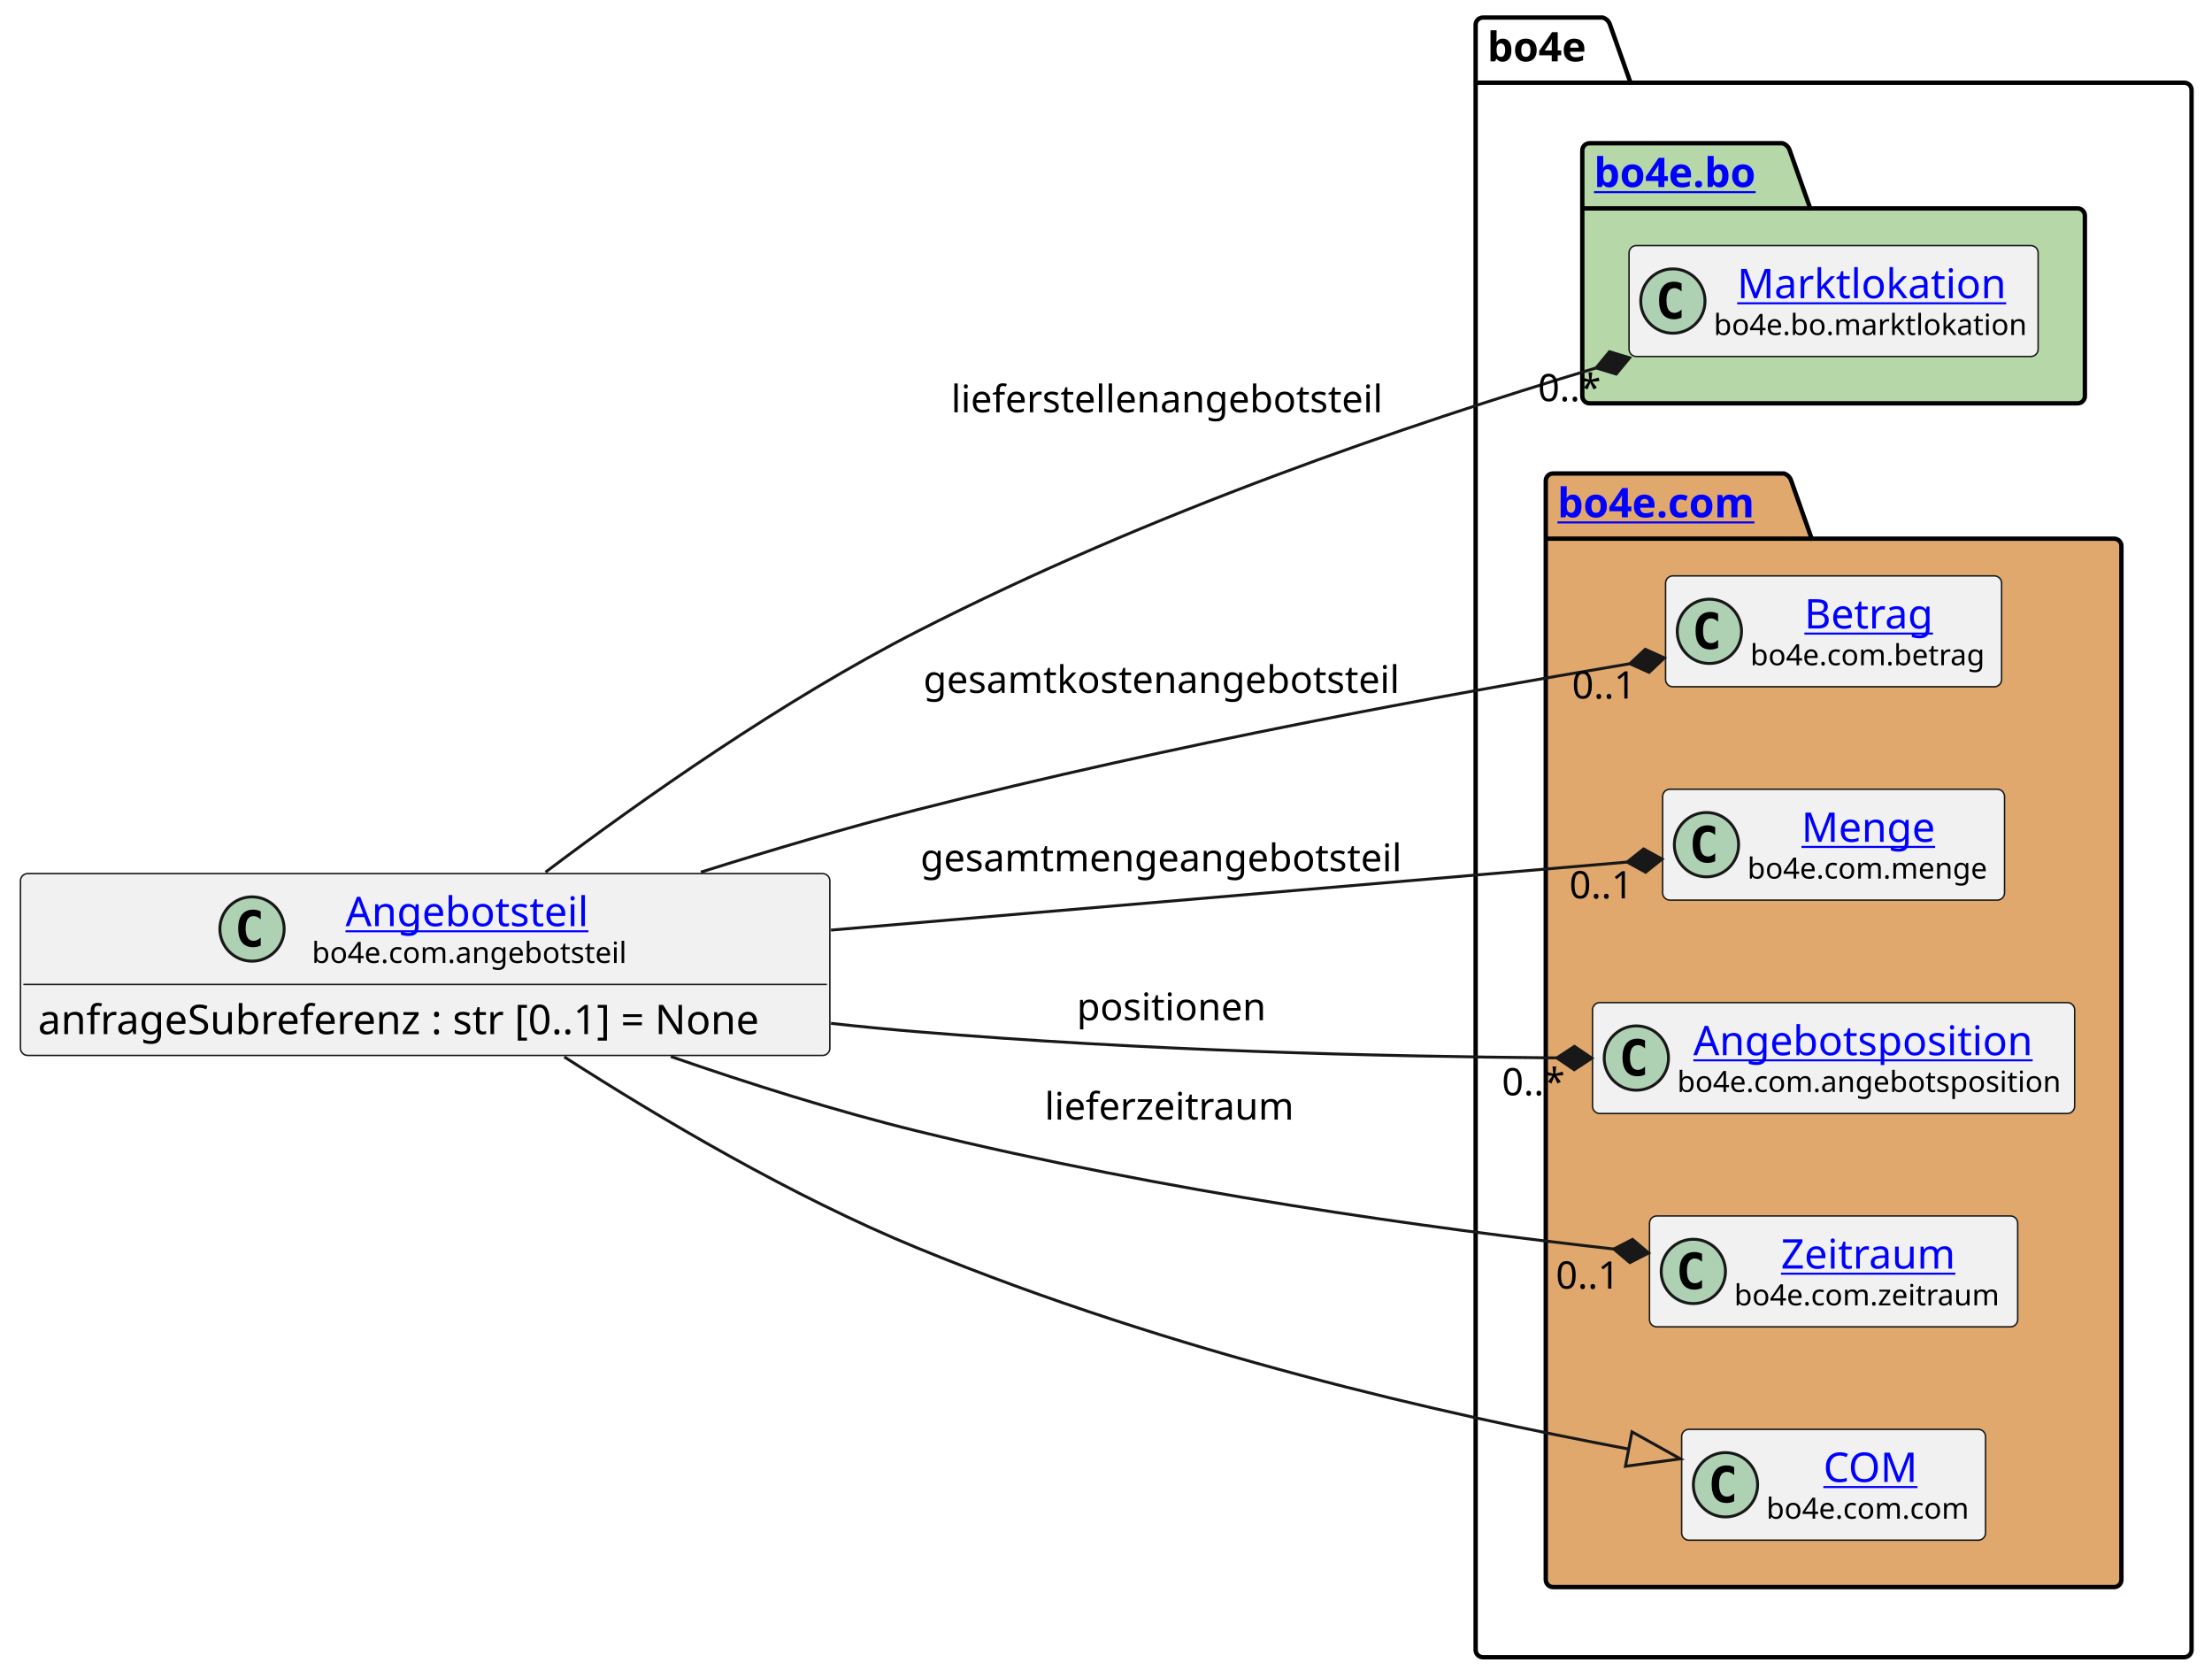
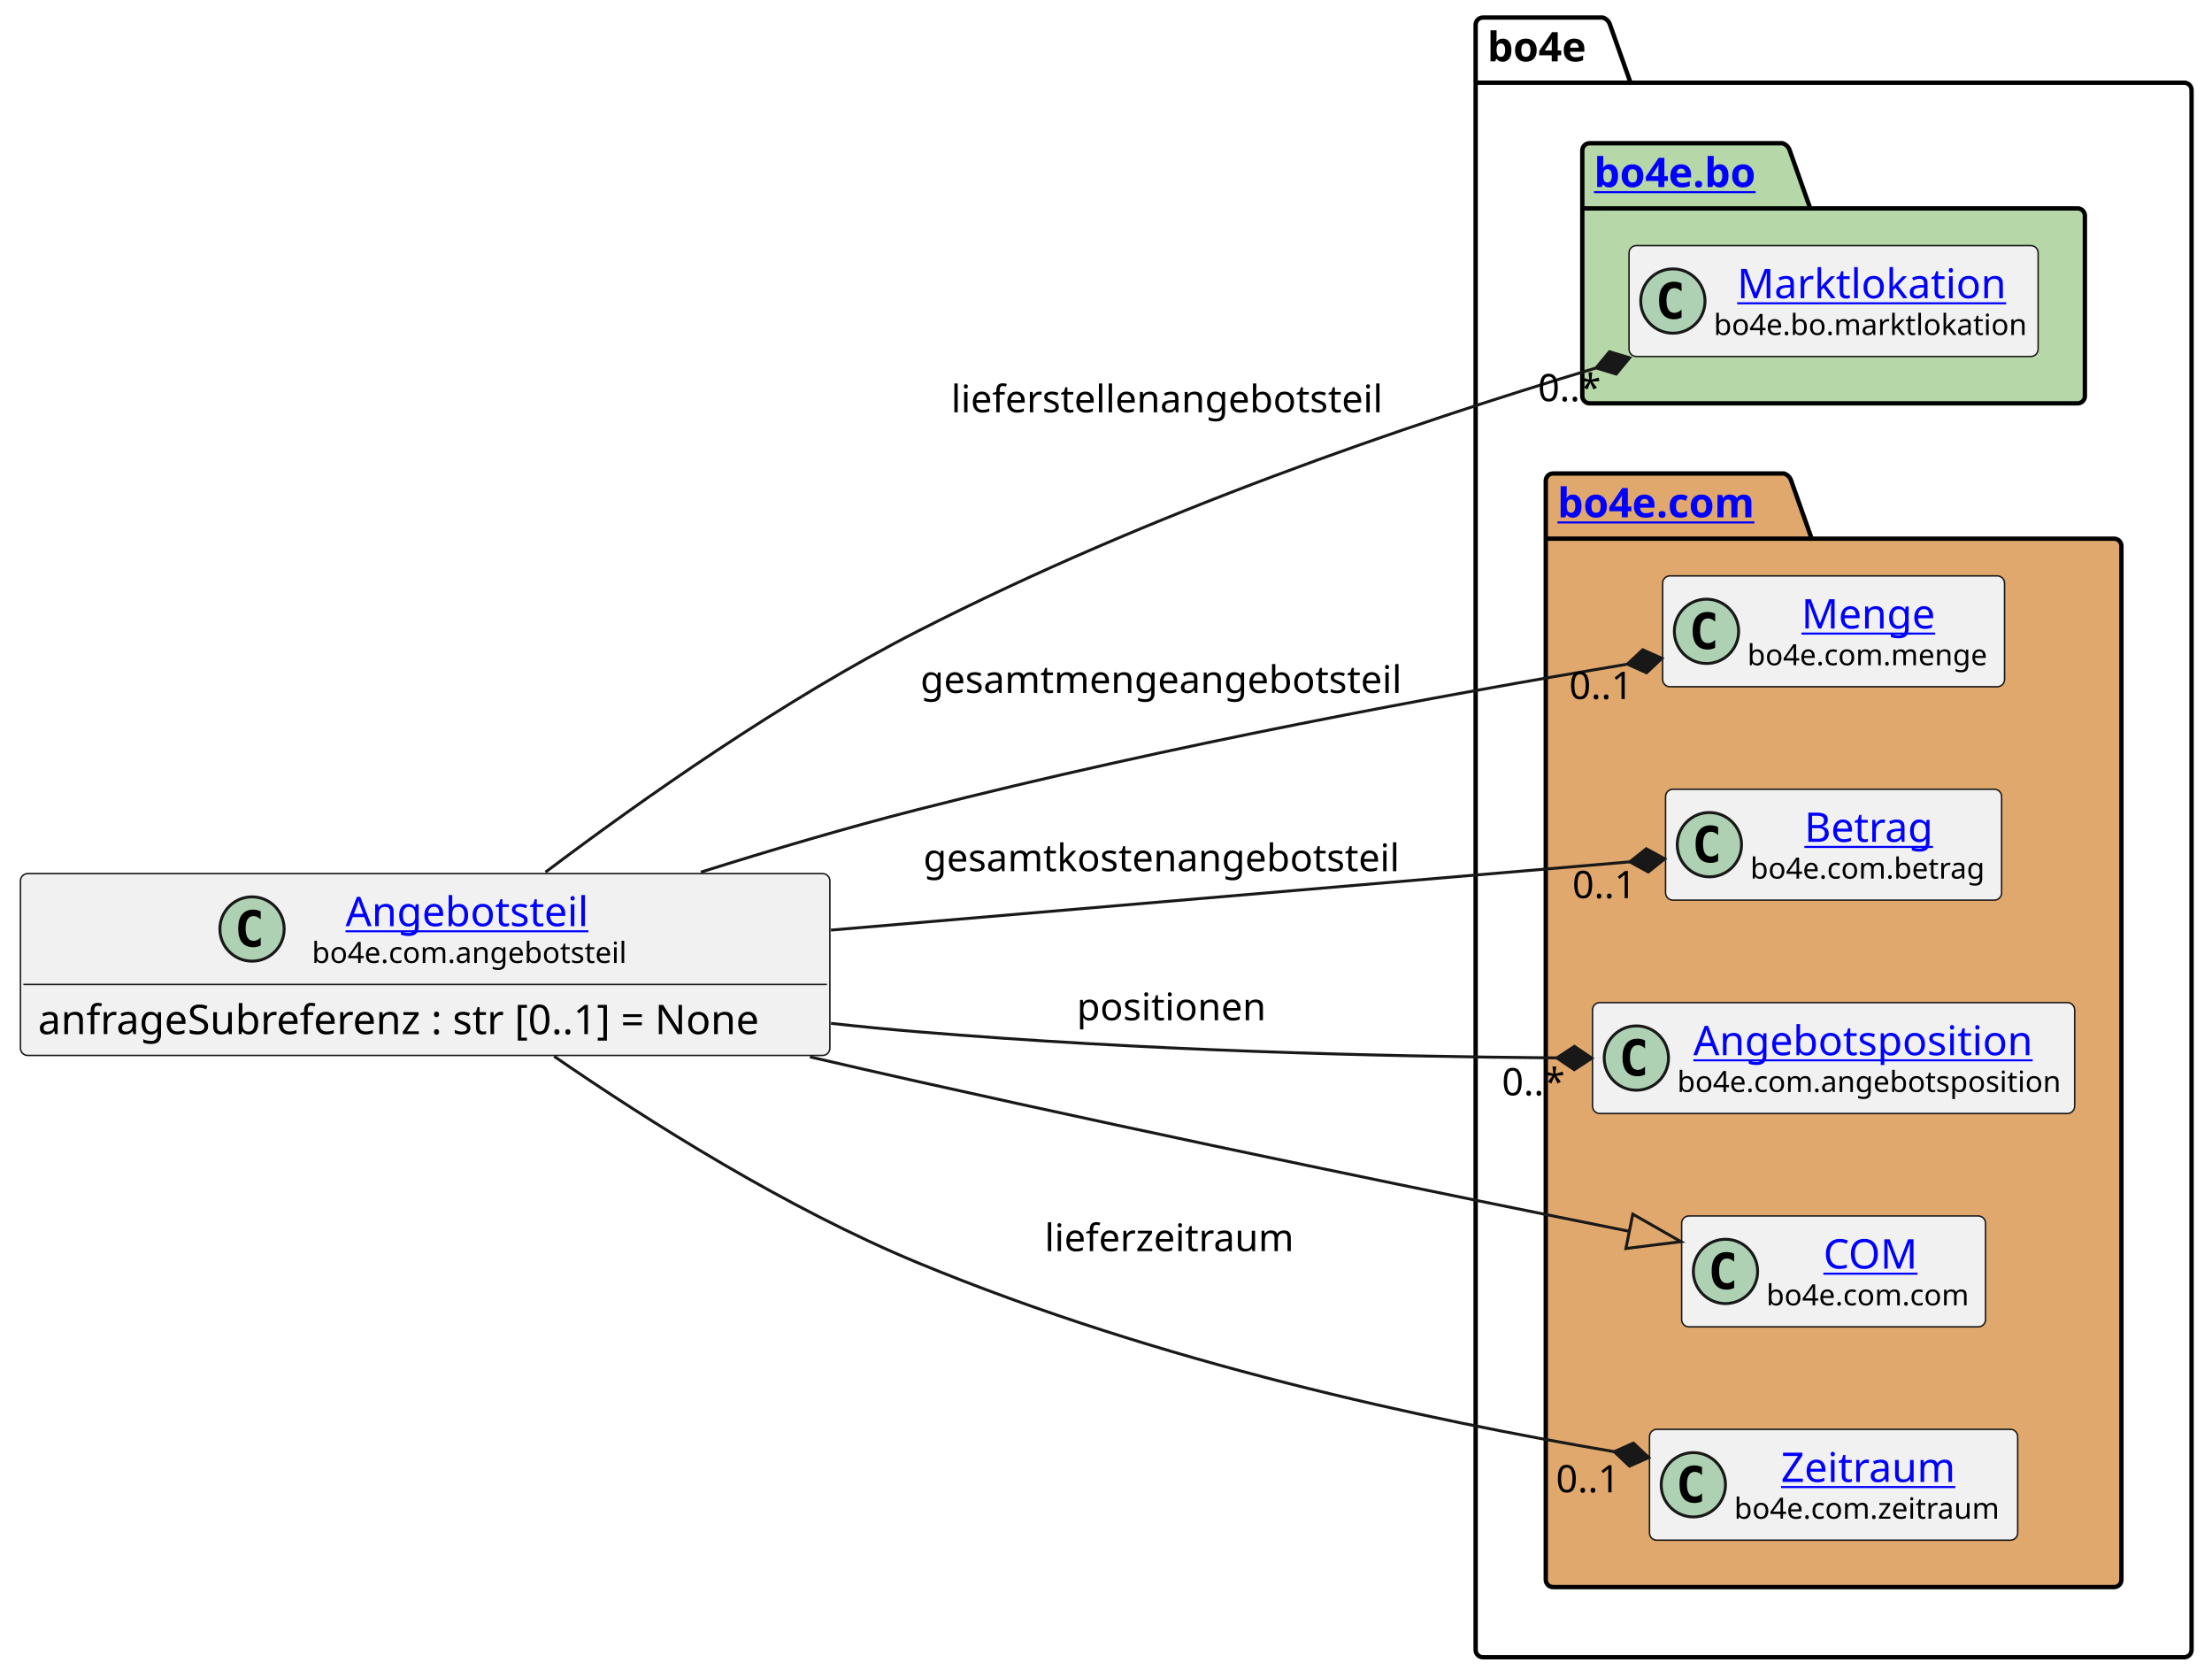
<svg xmlns="http://www.w3.org/2000/svg" xmlns:xlink="http://www.w3.org/1999/xlink" contentStyleType="text/css" height="574px" preserveAspectRatio="none" style="width:757px;height:574px;background:#FFFFFF;" version="1.1" viewBox="0 0 757 574" width="757px" zoomAndPan="magnify">
  <defs />
  <g>
    <g id="cluster_bo4e">
      <path d="M507.5,6 L548.5,6 A3.75,3.75 0 0 1 551,8.5 L558,28.297 L747.5,28.297 A2.5,2.5 0 0 1 750,30.797 L750,564.5 A2.5,2.5 0 0 1 747.5,567 L507.5,567 A2.5,2.5 0 0 1 505,564.5 L505,8.5 A2.5,2.5 0 0 1 507.5,6 " fill="none" style="stroke:#000000;stroke-width:1.5;" />
      <line style="stroke:#000000;stroke-width:1.5;" x1="505" x2="558" y1="28.297" y2="28.297" />
      <text fill="#000000" font-family="sans-serif" font-size="14" font-weight="bold" lengthAdjust="spacing" textLength="40" x="509" y="20.995">bo4e</text>
    </g>
    <g id="cluster_bo">
      <path d="M544,49 L610,49 A3.75,3.75 0 0 1 612.5,51.5 L619.5,71.297 L711,71.297 A2.5,2.5 0 0 1 713.5,73.797 L713.5,135.5 A2.5,2.5 0 0 1 711,138 L544,138 A2.5,2.5 0 0 1 541.5,135.5 L541.5,51.5 A2.5,2.5 0 0 1 544,49 " fill="#B6D7A8" style="stroke:#000000;stroke-width:1.5;" />
      <line style="stroke:#000000;stroke-width:1.5;" x1="541.5" x2="619.5" y1="71.297" y2="71.297" />
      <a href="https://bo4e.github.io/BO4E-python/latest/api/bo4e.bo.html" target="_top" title="https://bo4e.github.io/BO4E-python/latest/api/bo4e.bo.html" xlink:actuate="onRequest" xlink:href="https://bo4e.github.io/BO4E-python/latest/api/bo4e.bo.html" xlink:show="new" xlink:title="https://bo4e.github.io/BO4E-python/latest/api/bo4e.bo.html" xlink:type="simple">
        <text fill="#0000FF" font-family="sans-serif" font-size="14" font-weight="bold" lengthAdjust="spacing" text-decoration="underline" textLength="65" x="545.5" y="63.995">bo4e.bo</text>
      </a>
    </g>
    <g id="cluster_com">
      <path d="M531.5,162 L610.5,162 A3.75,3.75 0 0 1 613,164.5 L620,184.297 L723.5,184.297 A2.5,2.5 0 0 1 726,186.797 L726,540.5 A2.5,2.5 0 0 1 723.5,543 L531.5,543 A2.5,2.5 0 0 1 529,540.5 L529,164.5 A2.5,2.5 0 0 1 531.5,162 " fill="#E0A86C" style="stroke:#000000;stroke-width:1.5;" />
      <line style="stroke:#000000;stroke-width:1.5;" x1="529" x2="620" y1="184.297" y2="184.297" />
      <a href="https://bo4e.github.io/BO4E-python/latest/api/bo4e.com.html" target="_top" title="https://bo4e.github.io/BO4E-python/latest/api/bo4e.com.html" xlink:actuate="onRequest" xlink:href="https://bo4e.github.io/BO4E-python/latest/api/bo4e.com.html" xlink:show="new" xlink:title="https://bo4e.github.io/BO4E-python/latest/api/bo4e.com.html" xlink:type="simple">
        <text fill="#0000FF" font-family="sans-serif" font-size="14" font-weight="bold" lengthAdjust="spacing" text-decoration="underline" textLength="78" x="533" y="176.995">bo4e.com</text>
      </a>
    </g>
    <g id="elem_Marktlokation">
      <rect codeLine="8" fill="#F1F1F1" height="37.938" id="Marktlokation" rx="2.5" ry="2.5" style="stroke:#181818;stroke-width:0.5;" width="140" x="557.5" y="84.03" />
      <ellipse cx="572.5" cy="102.999" fill="#ADD1B2" rx="11" ry="11" style="stroke:#181818;stroke-width:1.0;" />
      <path d="M575.469,108.639 Q574.891,108.936 574.25,109.077 Q573.609,109.233 572.906,109.233 Q570.406,109.233 569.078,107.593 Q567.766,105.936 567.766,102.811 Q567.766,99.686 569.078,98.03 Q570.406,96.374 572.906,96.374 Q573.609,96.374 574.25,96.53 Q574.906,96.686 575.469,96.983 L575.469,99.702 Q574.844,99.124 574.25,98.858 Q573.656,98.577 573.031,98.577 Q571.688,98.577 571,99.655 Q570.312,100.718 570.312,102.811 Q570.312,104.905 571,105.983 Q571.688,107.046 573.031,107.046 Q573.656,107.046 574.25,106.78 Q574.844,106.499 575.469,105.921 L575.469,108.639 Z " fill="#000000" />
      <a href="https://bo4e.github.io/BO4E-python/latest/api/bo4e.bo.html#bo4e.bo.marktlokation.Marktlokation" target="_top" title="https://bo4e.github.io/BO4E-python/latest/api/bo4e.bo.html#bo4e.bo.marktlokation.Marktlokation" xlink:actuate="onRequest" xlink:href="https://bo4e.github.io/BO4E-python/latest/api/bo4e.bo.html#bo4e.bo.marktlokation.Marktlokation" xlink:show="new" xlink:title="https://bo4e.github.io/BO4E-python/latest/api/bo4e.bo.html#bo4e.bo.marktlokation.Marktlokation" xlink:type="simple">
        <text fill="#0000FF" font-family="sans-serif" font-size="14" lengthAdjust="spacing" text-decoration="underline" textLength="92" x="594.5" y="102.025">Marktlokation</text>
      </a>
      <text fill="#000000" font-family="sans-serif" font-size="10" lengthAdjust="spacing" textLength="108" x="586.5" y="114.609">bo4e.bo.marktlokation</text>
    </g>
+     <g id="elem_Menge">
+       <rect codeLine="11" fill="#F1F1F1" height="37.938" id="Menge" rx="2.5" ry="2.5" style="stroke:#181818;stroke-width:0.5;" width="117" x="569" y="197.03" />
+       <ellipse cx="584" cy="215.999" fill="#ADD1B2" rx="11" ry="11" style="stroke:#181818;stroke-width:1.0;" />
+       <path d="M586.969,221.639 Q586.391,221.936 585.75,222.077 Q585.109,222.233 584.406,222.233 Q581.906,222.233 580.578,220.593 Q579.266,218.936 579.266,215.811 Q579.266,212.686 580.578,211.03 Q581.906,209.374 584.406,209.374 Q585.109,209.374 585.75,209.53 Q586.406,209.686 586.969,209.983 L586.969,212.702 Q586.344,212.124 585.75,211.858 Q585.156,211.577 584.531,211.577 Q583.188,211.577 582.5,212.655 Q581.812,213.718 581.812,215.811 Q581.812,217.905 582.5,218.983 Q583.188,220.046 584.531,220.046 Q585.156,220.046 585.75,219.78 Q586.344,219.499 586.969,218.921 L586.969,221.639 Z " fill="#000000" />
+       <a href="https://bo4e.github.io/BO4E-python/latest/api/bo4e.com.html#bo4e.com.menge.Menge" target="_top" title="https://bo4e.github.io/BO4E-python/latest/api/bo4e.com.html#bo4e.com.menge.Menge" xlink:actuate="onRequest" xlink:href="https://bo4e.github.io/BO4E-python/latest/api/bo4e.com.html#bo4e.com.menge.Menge" xlink:show="new" xlink:title="https://bo4e.github.io/BO4E-python/latest/api/bo4e.com.html#bo4e.com.menge.Menge" xlink:type="simple">
+         <text fill="#0000FF" font-family="sans-serif" font-size="14" lengthAdjust="spacing" text-decoration="underline" textLength="48" x="616.5" y="215.025">Menge</text>
+       </a>
+       <text fill="#000000" font-family="sans-serif" font-size="10" lengthAdjust="spacing" textLength="85" x="598" y="227.609">bo4e.com.menge</text>
+     </g>
    <g id="elem_Betrag">
-       <rect codeLine="11" fill="#F1F1F1" height="37.938" id="Betrag" rx="2.5" ry="2.5" style="stroke:#181818;stroke-width:0.5;" width="115" x="570" y="197.03" />
-       <ellipse cx="585" cy="215.999" fill="#ADD1B2" rx="11" ry="11" style="stroke:#181818;stroke-width:1.0;" />
-       <path d="M587.969,221.639 Q587.391,221.936 586.75,222.077 Q586.109,222.233 585.406,222.233 Q582.906,222.233 581.578,220.593 Q580.266,218.936 580.266,215.811 Q580.266,212.686 581.578,211.03 Q582.906,209.374 585.406,209.374 Q586.109,209.374 586.75,209.53 Q587.406,209.686 587.969,209.983 L587.969,212.702 Q587.344,212.124 586.75,211.858 Q586.156,211.577 585.531,211.577 Q584.188,211.577 583.5,212.655 Q582.812,213.718 582.812,215.811 Q582.812,217.905 583.5,218.983 Q584.188,220.046 585.531,220.046 Q586.156,220.046 586.75,219.78 Q587.344,219.499 587.969,218.921 L587.969,221.639 Z " fill="#000000" />
+       <rect codeLine="12" fill="#F1F1F1" height="37.938" id="Betrag" rx="2.5" ry="2.5" style="stroke:#181818;stroke-width:0.5;" width="115" x="570" y="270.03" />
+       <ellipse cx="585" cy="288.999" fill="#ADD1B2" rx="11" ry="11" style="stroke:#181818;stroke-width:1.0;" />
+       <path d="M587.969,294.639 Q587.391,294.936 586.75,295.077 Q586.109,295.233 585.406,295.233 Q582.906,295.233 581.578,293.592 Q580.266,291.936 580.266,288.811 Q580.266,285.686 581.578,284.03 Q582.906,282.374 585.406,282.374 Q586.109,282.374 586.75,282.53 Q587.406,282.686 587.969,282.983 L587.969,285.702 Q587.344,285.124 586.75,284.858 Q586.156,284.577 585.531,284.577 Q584.188,284.577 583.5,285.655 Q582.812,286.717 582.812,288.811 Q582.812,290.905 583.5,291.983 Q584.188,293.046 585.531,293.046 Q586.156,293.046 586.75,292.78 Q587.344,292.499 587.969,291.921 L587.969,294.639 Z " fill="#000000" />
      <a href="https://bo4e.github.io/BO4E-python/latest/api/bo4e.com.html#bo4e.com.betrag.Betrag" target="_top" title="https://bo4e.github.io/BO4E-python/latest/api/bo4e.com.html#bo4e.com.betrag.Betrag" xlink:actuate="onRequest" xlink:href="https://bo4e.github.io/BO4E-python/latest/api/bo4e.com.html#bo4e.com.betrag.Betrag" xlink:show="new" xlink:title="https://bo4e.github.io/BO4E-python/latest/api/bo4e.com.html#bo4e.com.betrag.Betrag" xlink:type="simple">
-         <text fill="#0000FF" font-family="sans-serif" font-size="14" lengthAdjust="spacing" text-decoration="underline" textLength="46" x="617.5" y="215.025">Betrag</text>
+         <text fill="#0000FF" font-family="sans-serif" font-size="14" lengthAdjust="spacing" text-decoration="underline" textLength="46" x="617.5" y="288.025">Betrag</text>
      </a>
-       <text fill="#000000" font-family="sans-serif" font-size="10" lengthAdjust="spacing" textLength="83" x="599" y="227.609">bo4e.com.betrag</text>
-     </g>
-     <g id="elem_Menge">
-       <rect codeLine="12" fill="#F1F1F1" height="37.938" id="Menge" rx="2.5" ry="2.5" style="stroke:#181818;stroke-width:0.5;" width="117" x="569" y="270.03" />
-       <ellipse cx="584" cy="288.999" fill="#ADD1B2" rx="11" ry="11" style="stroke:#181818;stroke-width:1.0;" />
-       <path d="M586.969,294.639 Q586.391,294.936 585.75,295.077 Q585.109,295.233 584.406,295.233 Q581.906,295.233 580.578,293.592 Q579.266,291.936 579.266,288.811 Q579.266,285.686 580.578,284.03 Q581.906,282.374 584.406,282.374 Q585.109,282.374 585.75,282.53 Q586.406,282.686 586.969,282.983 L586.969,285.702 Q586.344,285.124 585.75,284.858 Q585.156,284.577 584.531,284.577 Q583.188,284.577 582.5,285.655 Q581.812,286.717 581.812,288.811 Q581.812,290.905 582.5,291.983 Q583.188,293.046 584.531,293.046 Q585.156,293.046 585.75,292.78 Q586.344,292.499 586.969,291.921 L586.969,294.639 Z " fill="#000000" />
-       <a href="https://bo4e.github.io/BO4E-python/latest/api/bo4e.com.html#bo4e.com.menge.Menge" target="_top" title="https://bo4e.github.io/BO4E-python/latest/api/bo4e.com.html#bo4e.com.menge.Menge" xlink:actuate="onRequest" xlink:href="https://bo4e.github.io/BO4E-python/latest/api/bo4e.com.html#bo4e.com.menge.Menge" xlink:show="new" xlink:title="https://bo4e.github.io/BO4E-python/latest/api/bo4e.com.html#bo4e.com.menge.Menge" xlink:type="simple">
-         <text fill="#0000FF" font-family="sans-serif" font-size="14" lengthAdjust="spacing" text-decoration="underline" textLength="48" x="616.5" y="288.025">Menge</text>
-       </a>
-       <text fill="#000000" font-family="sans-serif" font-size="10" lengthAdjust="spacing" textLength="85" x="598" y="300.609">bo4e.com.menge</text>
+       <text fill="#000000" font-family="sans-serif" font-size="10" lengthAdjust="spacing" textLength="83" x="599" y="300.609">bo4e.com.betrag</text>
    </g>
    <g id="elem_Angebotsposition">
      <rect codeLine="13" fill="#F1F1F1" height="37.938" id="Angebotsposition" rx="2.5" ry="2.5" style="stroke:#181818;stroke-width:0.5;" width="165" x="545" y="343.03" />
      <ellipse cx="560" cy="361.999" fill="#ADD1B2" rx="11" ry="11" style="stroke:#181818;stroke-width:1.0;" />
      <path d="M562.969,367.639 Q562.391,367.936 561.75,368.077 Q561.109,368.233 560.406,368.233 Q557.906,368.233 556.578,366.592 Q555.266,364.936 555.266,361.811 Q555.266,358.686 556.578,357.03 Q557.906,355.374 560.406,355.374 Q561.109,355.374 561.75,355.53 Q562.406,355.686 562.969,355.983 L562.969,358.702 Q562.344,358.124 561.75,357.858 Q561.156,357.577 560.531,357.577 Q559.188,357.577 558.5,358.655 Q557.812,359.717 557.812,361.811 Q557.812,363.905 558.5,364.983 Q559.188,366.046 560.531,366.046 Q561.156,366.046 561.75,365.78 Q562.344,365.499 562.969,364.921 L562.969,367.639 Z " fill="#000000" />
      <a href="https://bo4e.github.io/BO4E-python/latest/api/bo4e.com.html#bo4e.com.angebotsposition.Angebotsposition" target="_top" title="https://bo4e.github.io/BO4E-python/latest/api/bo4e.com.html#bo4e.com.angebotsposition.Angebotsposition" xlink:actuate="onRequest" xlink:href="https://bo4e.github.io/BO4E-python/latest/api/bo4e.com.html#bo4e.com.angebotsposition.Angebotsposition" xlink:show="new" xlink:title="https://bo4e.github.io/BO4E-python/latest/api/bo4e.com.html#bo4e.com.angebotsposition.Angebotsposition" xlink:type="simple">
        <text fill="#0000FF" font-family="sans-serif" font-size="14" lengthAdjust="spacing" text-decoration="underline" textLength="122" x="579.5" y="361.025">Angebotsposition</text>
      </a>
      <text fill="#000000" font-family="sans-serif" font-size="10" lengthAdjust="spacing" textLength="133" x="574" y="373.609">bo4e.com.angebotsposition</text>
    </g>
+     <g id="elem_COM">
+       <rect codeLine="14" fill="#F1F1F1" height="37.938" id="COM" rx="2.5" ry="2.5" style="stroke:#181818;stroke-width:0.5;" width="104" x="575.5" y="416.03" />
+       <ellipse cx="590.5" cy="434.999" fill="#ADD1B2" rx="11" ry="11" style="stroke:#181818;stroke-width:1.0;" />
+       <path d="M593.469,440.639 Q592.891,440.936 592.25,441.077 Q591.609,441.233 590.906,441.233 Q588.406,441.233 587.078,439.592 Q585.766,437.936 585.766,434.811 Q585.766,431.686 587.078,430.03 Q588.406,428.374 590.906,428.374 Q591.609,428.374 592.25,428.53 Q592.906,428.686 593.469,428.983 L593.469,431.702 Q592.844,431.124 592.25,430.858 Q591.656,430.577 591.031,430.577 Q589.688,430.577 589,431.655 Q588.312,432.717 588.312,434.811 Q588.312,436.905 589,437.983 Q589.688,439.046 591.031,439.046 Q591.656,439.046 592.25,438.78 Q592.844,438.499 593.469,437.921 L593.469,440.639 Z " fill="#000000" />
+       <a href="https://bo4e.github.io/BO4E-python/latest/api/bo4e.com.html#bo4e.com.com.COM" target="_top" title="https://bo4e.github.io/BO4E-python/latest/api/bo4e.com.html#bo4e.com.com.COM" xlink:actuate="onRequest" xlink:href="https://bo4e.github.io/BO4E-python/latest/api/bo4e.com.html#bo4e.com.com.COM" xlink:show="new" xlink:title="https://bo4e.github.io/BO4E-python/latest/api/bo4e.com.html#bo4e.com.com.COM" xlink:type="simple">
+         <text fill="#0000FF" font-family="sans-serif" font-size="14" lengthAdjust="spacing" text-decoration="underline" textLength="33" x="624" y="434.025">COM</text>
+       </a>
+       <text fill="#000000" font-family="sans-serif" font-size="10" lengthAdjust="spacing" textLength="72" x="604.5" y="446.609">bo4e.com.com</text>
+     </g>
    <g id="elem_Zeitraum">
-       <rect codeLine="14" fill="#F1F1F1" height="37.938" id="Zeitraum" rx="2.5" ry="2.5" style="stroke:#181818;stroke-width:0.5;" width="126" x="564.5" y="416.03" />
-       <ellipse cx="579.5" cy="434.999" fill="#ADD1B2" rx="11" ry="11" style="stroke:#181818;stroke-width:1.0;" />
-       <path d="M582.469,440.639 Q581.891,440.936 581.25,441.077 Q580.609,441.233 579.906,441.233 Q577.406,441.233 576.078,439.592 Q574.766,437.936 574.766,434.811 Q574.766,431.686 576.078,430.03 Q577.406,428.374 579.906,428.374 Q580.609,428.374 581.25,428.53 Q581.906,428.686 582.469,428.983 L582.469,431.702 Q581.844,431.124 581.25,430.858 Q580.656,430.577 580.031,430.577 Q578.688,430.577 578,431.655 Q577.312,432.717 577.312,434.811 Q577.312,436.905 578,437.983 Q578.688,439.046 580.031,439.046 Q580.656,439.046 581.25,438.78 Q581.844,438.499 582.469,437.921 L582.469,440.639 Z " fill="#000000" />
+       <rect codeLine="15" fill="#F1F1F1" height="37.938" id="Zeitraum" rx="2.5" ry="2.5" style="stroke:#181818;stroke-width:0.5;" width="126" x="564.5" y="489.03" />
+       <ellipse cx="579.5" cy="507.999" fill="#ADD1B2" rx="11" ry="11" style="stroke:#181818;stroke-width:1.0;" />
+       <path d="M582.469,513.639 Q581.891,513.936 581.25,514.077 Q580.609,514.233 579.906,514.233 Q577.406,514.233 576.078,512.592 Q574.766,510.936 574.766,507.811 Q574.766,504.686 576.078,503.03 Q577.406,501.374 579.906,501.374 Q580.609,501.374 581.25,501.53 Q581.906,501.686 582.469,501.983 L582.469,504.702 Q581.844,504.124 581.25,503.858 Q580.656,503.577 580.031,503.577 Q578.688,503.577 578,504.655 Q577.312,505.717 577.312,507.811 Q577.312,509.905 578,510.983 Q578.688,512.046 580.031,512.046 Q580.656,512.046 581.25,511.78 Q581.844,511.499 582.469,510.921 L582.469,513.639 Z " fill="#000000" />
      <a href="https://bo4e.github.io/BO4E-python/latest/api/bo4e.com.html#bo4e.com.zeitraum.Zeitraum" target="_top" title="https://bo4e.github.io/BO4E-python/latest/api/bo4e.com.html#bo4e.com.zeitraum.Zeitraum" xlink:actuate="onRequest" xlink:href="https://bo4e.github.io/BO4E-python/latest/api/bo4e.com.html#bo4e.com.zeitraum.Zeitraum" xlink:show="new" xlink:title="https://bo4e.github.io/BO4E-python/latest/api/bo4e.com.html#bo4e.com.zeitraum.Zeitraum" xlink:type="simple">
-         <text fill="#0000FF" font-family="sans-serif" font-size="14" lengthAdjust="spacing" text-decoration="underline" textLength="62" x="609.5" y="434.025">Zeitraum</text>
+         <text fill="#0000FF" font-family="sans-serif" font-size="14" lengthAdjust="spacing" text-decoration="underline" textLength="62" x="609.5" y="507.025">Zeitraum</text>
      </a>
-       <text fill="#000000" font-family="sans-serif" font-size="10" lengthAdjust="spacing" textLength="94" x="593.5" y="446.609">bo4e.com.zeitraum</text>
-     </g>
-     <g id="elem_COM">
-       <rect codeLine="15" fill="#F1F1F1" height="37.938" id="COM" rx="2.5" ry="2.5" style="stroke:#181818;stroke-width:0.5;" width="104" x="575.5" y="489.03" />
-       <ellipse cx="590.5" cy="507.999" fill="#ADD1B2" rx="11" ry="11" style="stroke:#181818;stroke-width:1.0;" />
-       <path d="M593.469,513.639 Q592.891,513.936 592.25,514.077 Q591.609,514.233 590.906,514.233 Q588.406,514.233 587.078,512.592 Q585.766,510.936 585.766,507.811 Q585.766,504.686 587.078,503.03 Q588.406,501.374 590.906,501.374 Q591.609,501.374 592.25,501.53 Q592.906,501.686 593.469,501.983 L593.469,504.702 Q592.844,504.124 592.25,503.858 Q591.656,503.577 591.031,503.577 Q589.688,503.577 589,504.655 Q588.312,505.717 588.312,507.811 Q588.312,509.905 589,510.983 Q589.688,512.046 591.031,512.046 Q591.656,512.046 592.25,511.78 Q592.844,511.499 593.469,510.921 L593.469,513.639 Z " fill="#000000" />
-       <a href="https://bo4e.github.io/BO4E-python/latest/api/bo4e.com.html#bo4e.com.com.COM" target="_top" title="https://bo4e.github.io/BO4E-python/latest/api/bo4e.com.html#bo4e.com.com.COM" xlink:actuate="onRequest" xlink:href="https://bo4e.github.io/BO4E-python/latest/api/bo4e.com.html#bo4e.com.com.COM" xlink:show="new" xlink:title="https://bo4e.github.io/BO4E-python/latest/api/bo4e.com.html#bo4e.com.com.COM" xlink:type="simple">
-         <text fill="#0000FF" font-family="sans-serif" font-size="14" lengthAdjust="spacing" text-decoration="underline" textLength="33" x="624" y="507.025">COM</text>
-       </a>
-       <text fill="#000000" font-family="sans-serif" font-size="10" lengthAdjust="spacing" textLength="72" x="604.5" y="519.609">bo4e.com.com</text>
+       <text fill="#000000" font-family="sans-serif" font-size="10" lengthAdjust="spacing" textLength="94" x="593.5" y="519.609">bo4e.com.zeitraum</text>
    </g>
    <g id="elem_Angebotsteil">
      <rect codeLine="3" fill="#F1F1F1" height="62.234" id="Angebotsteil" rx="2.5" ry="2.5" style="stroke:#181818;stroke-width:0.5;" width="277" x="7" y="298.88" />
      <ellipse cx="86.25" cy="317.849" fill="#ADD1B2" rx="11" ry="11" style="stroke:#181818;stroke-width:1.0;" />
      <path d="M89.219,323.489 Q88.641,323.786 88,323.927 Q87.359,324.083 86.656,324.083 Q84.156,324.083 82.828,322.442 Q81.516,320.786 81.516,317.661 Q81.516,314.536 82.828,312.88 Q84.156,311.224 86.656,311.224 Q87.359,311.224 88,311.38 Q88.656,311.536 89.219,311.833 L89.219,314.552 Q88.594,313.974 88,313.708 Q87.406,313.427 86.781,313.427 Q85.438,313.427 84.75,314.505 Q84.062,315.567 84.062,317.661 Q84.062,319.755 84.75,320.833 Q85.438,321.896 86.781,321.896 Q87.406,321.896 88,321.63 Q88.594,321.349 89.219,320.771 L89.219,323.489 Z " fill="#000000" />
      <a href="https://bo4e.github.io/BO4E-python/latest/api/bo4e.com.html#bo4e.com.angebotsteil.Angebotsteil" target="_top" title="https://bo4e.github.io/BO4E-python/latest/api/bo4e.com.html#bo4e.com.angebotsteil.Angebotsteil" xlink:actuate="onRequest" xlink:href="https://bo4e.github.io/BO4E-python/latest/api/bo4e.com.html#bo4e.com.angebotsteil.Angebotsteil" xlink:show="new" xlink:title="https://bo4e.github.io/BO4E-python/latest/api/bo4e.com.html#bo4e.com.angebotsteil.Angebotsteil" xlink:type="simple">
        <text fill="#0000FF" font-family="sans-serif" font-size="14" lengthAdjust="spacing" text-decoration="underline" textLength="87" x="118.25" y="316.875">Angebotsteil</text>
      </a>
      <text fill="#000000" font-family="sans-serif" font-size="10" lengthAdjust="spacing" textLength="110" x="106.75" y="329.459">bo4e.com.angebotsteil</text>
      <line style="stroke:#181818;stroke-width:0.5;" x1="8" x2="283" y1="336.817" y2="336.817" />
      <text fill="#000000" font-family="sans-serif" font-size="14" lengthAdjust="spacing" textLength="265" x="13" y="353.813">anfrageSubreferenz : str [0..1] = None</text>
    </g>
    <g id="link_Angebotsteil_COM">
-       <path codeLine="18" d="M193.11,361.61 C225.77,382.59 271.1,409.4 314,427 C402.54,463.32 494.302,483.883 557.382,495.783 " fill="none" id="Angebotsteil-to-COM" style="stroke:#181818;stroke-width:1.0;" />
-       <polygon fill="none" points="575.07,499.12,558.494,489.887,556.27,501.679,575.07,499.12" style="stroke:#181818;stroke-width:1.0;" />
+       <path codeLine="18" d="M277.17,361.6 C289.61,364.49 302.04,367.33 314,370 C405.8,390.5 495.611,408.864 557.601,421.284 " fill="none" id="Angebotsteil-to-COM" style="stroke:#181818;stroke-width:1.0;" />
+       <polygon fill="none" points="575.25,424.82,558.779,415.401,556.422,427.167,575.25,424.82" style="stroke:#181818;stroke-width:1.0;" />
    </g>
    <g id="link_Angebotsteil_Angebotsposition">
      <path codeLine="19" d="M284.39,350.13 C294.4,351.23 304.35,352.2 314,353 C392.16,359.47 469.65,361.407 532.78,361.947 " fill="none" id="Angebotsteil-to-Angebotsposition" style="stroke:#181818;stroke-width:1.0;" />
      <polygon fill="#181818" points="544.78,362.05,538.814,357.999,532.78,361.947,538.746,365.998,544.78,362.05" style="stroke:#181818;stroke-width:1.0;" />
      <text fill="#000000" font-family="sans-serif" font-size="13" lengthAdjust="spacing" textLength="66" x="368.5" y="349.067">positionen</text>
      <text fill="#000000" font-family="sans-serif" font-size="13" lengthAdjust="spacing" textLength="23" x="513.977" y="374.748">0..*</text>
    </g>
    <g id="link_Angebotsteil_Marktlokation">
      <path codeLine="20" d="M186.7,298.39 C219.56,273.62 267.95,239.52 314,216 C394.28,174.99 481.481,145.416 546.212,125.886 " fill="none" id="Angebotsteil-to-Marktlokation" style="stroke:#181818;stroke-width:1.0;" />
      <polygon fill="#181818" points="557.7,122.42,550.8,120.324,546.212,125.886,553.111,127.983,557.7,122.42" style="stroke:#181818;stroke-width:1.0;" />
      <text fill="#000000" font-family="sans-serif" font-size="13" lengthAdjust="spacing" textLength="152" x="325.5" y="141.067">lieferstellenangebotsteil</text>
      <text fill="#000000" font-family="sans-serif" font-size="13" lengthAdjust="spacing" textLength="23" x="526.316" y="137.27">0..*</text>
    </g>
    <g id="link_Angebotsteil_Menge">
-       <path codeLine="21" d="M284.37,318.22 C378.69,310.17 486.913,300.921 556.843,294.951 " fill="none" id="Angebotsteil-to-Menge" style="stroke:#181818;stroke-width:1.0;" />
-       <polygon fill="#181818" points="568.8,293.93,562.481,290.455,556.843,294.951,563.162,298.426,568.8,293.93" style="stroke:#181818;stroke-width:1.0;" />
-       <text fill="#000000" font-family="sans-serif" font-size="13" lengthAdjust="spacing" textLength="173" x="315" y="298.067">gesamtmengeangebotsteil</text>
-       <text fill="#000000" font-family="sans-serif" font-size="13" lengthAdjust="spacing" textLength="24" x="537.067" y="307.364">0..1</text>
+       <path codeLine="21" d="M239.86,298.39 C263.87,290.84 289.76,283.18 314,277 C401.98,254.57 493.865,237.792 556.915,227.232 " fill="none" id="Angebotsteil-to-Menge" style="stroke:#181818;stroke-width:1.0;" />
+       <polygon fill="#181818" points="568.75,225.25,562.172,222.296,556.915,227.232,563.493,230.186,568.75,225.25" style="stroke:#181818;stroke-width:1.0;" />
+       <text fill="#000000" font-family="sans-serif" font-size="13" lengthAdjust="spacing" textLength="173" x="315" y="237.067">gesamtmengeangebotsteil</text>
+       <text fill="#000000" font-family="sans-serif" font-size="13" lengthAdjust="spacing" textLength="24" x="537.012" y="239.156">0..1</text>
    </g>
    <g id="link_Angebotsteil_Betrag">
-       <path codeLine="22" d="M239.86,298.39 C263.87,290.84 289.76,283.18 314,277 C402.38,254.47 494.815,237.621 557.785,227.081 " fill="none" id="Angebotsteil-to-Betrag" style="stroke:#181818;stroke-width:1.0;" />
-       <polygon fill="#181818" points="569.62,225.1,563.042,222.145,557.785,227.081,564.363,230.036,569.62,225.1" style="stroke:#181818;stroke-width:1.0;" />
-       <text fill="#000000" font-family="sans-serif" font-size="13" lengthAdjust="spacing" textLength="171" x="316" y="237.067">gesamtkostenangebotsteil</text>
-       <text fill="#000000" font-family="sans-serif" font-size="13" lengthAdjust="spacing" textLength="24" x="537.977" y="238.99">0..1</text>
+       <path codeLine="22" d="M284.37,318.22 C379.1,310.13 487.974,300.831 557.764,294.871 " fill="none" id="Angebotsteil-to-Betrag" style="stroke:#181818;stroke-width:1.0;" />
+       <polygon fill="#181818" points="569.72,293.85,563.401,290.375,557.764,294.871,564.082,298.346,569.72,293.85" style="stroke:#181818;stroke-width:1.0;" />
+       <text fill="#000000" font-family="sans-serif" font-size="13" lengthAdjust="spacing" textLength="171" x="316" y="298.067">gesamtkostenangebotsteil</text>
+       <text fill="#000000" font-family="sans-serif" font-size="13" lengthAdjust="spacing" textLength="24" x="538.088" y="307.275">0..1</text>
    </g>
    <g id="link_Angebotsteil_Zeitraum">
-       <path codeLine="23" d="M229.57,361.48 C256.24,370.72 286.1,380.17 314,387 C399.57,407.96 488.756,420.15 552.276,427.34 " fill="none" id="Angebotsteil-to-Zeitraum" style="stroke:#181818;stroke-width:1.0;" />
-       <polygon fill="#181818" points="564.2,428.69,558.688,424.041,552.276,427.34,557.788,431.99,564.2,428.69" style="stroke:#181818;stroke-width:1.0;" />
-       <text fill="#000000" font-family="sans-serif" font-size="13" lengthAdjust="spacing" textLength="88" x="357.5" y="383.067">lieferzeitraum</text>
-       <text fill="#000000" font-family="sans-serif" font-size="13" lengthAdjust="spacing" textLength="24" x="532.435" y="440.887">0..1</text>
+       <path codeLine="23" d="M189.65,361.42 C222.35,383.93 269.18,413.43 314,432 C397.31,466.51 488.04,485.716 552.42,496.676 " fill="none" id="Angebotsteil-to-Zeitraum" style="stroke:#181818;stroke-width:1.0;" />
+       <polygon fill="#181818" points="564.25,498.69,559.006,493.74,552.42,496.676,557.664,501.626,564.25,498.69" style="stroke:#181818;stroke-width:1.0;" />
+       <text fill="#000000" font-family="sans-serif" font-size="13" lengthAdjust="spacing" textLength="88" x="357.5" y="428.067">lieferzeitraum</text>
+       <text fill="#000000" font-family="sans-serif" font-size="13" lengthAdjust="spacing" textLength="24" x="532.49" y="510.577">0..1</text>
    </g>
  </g>
</svg>
